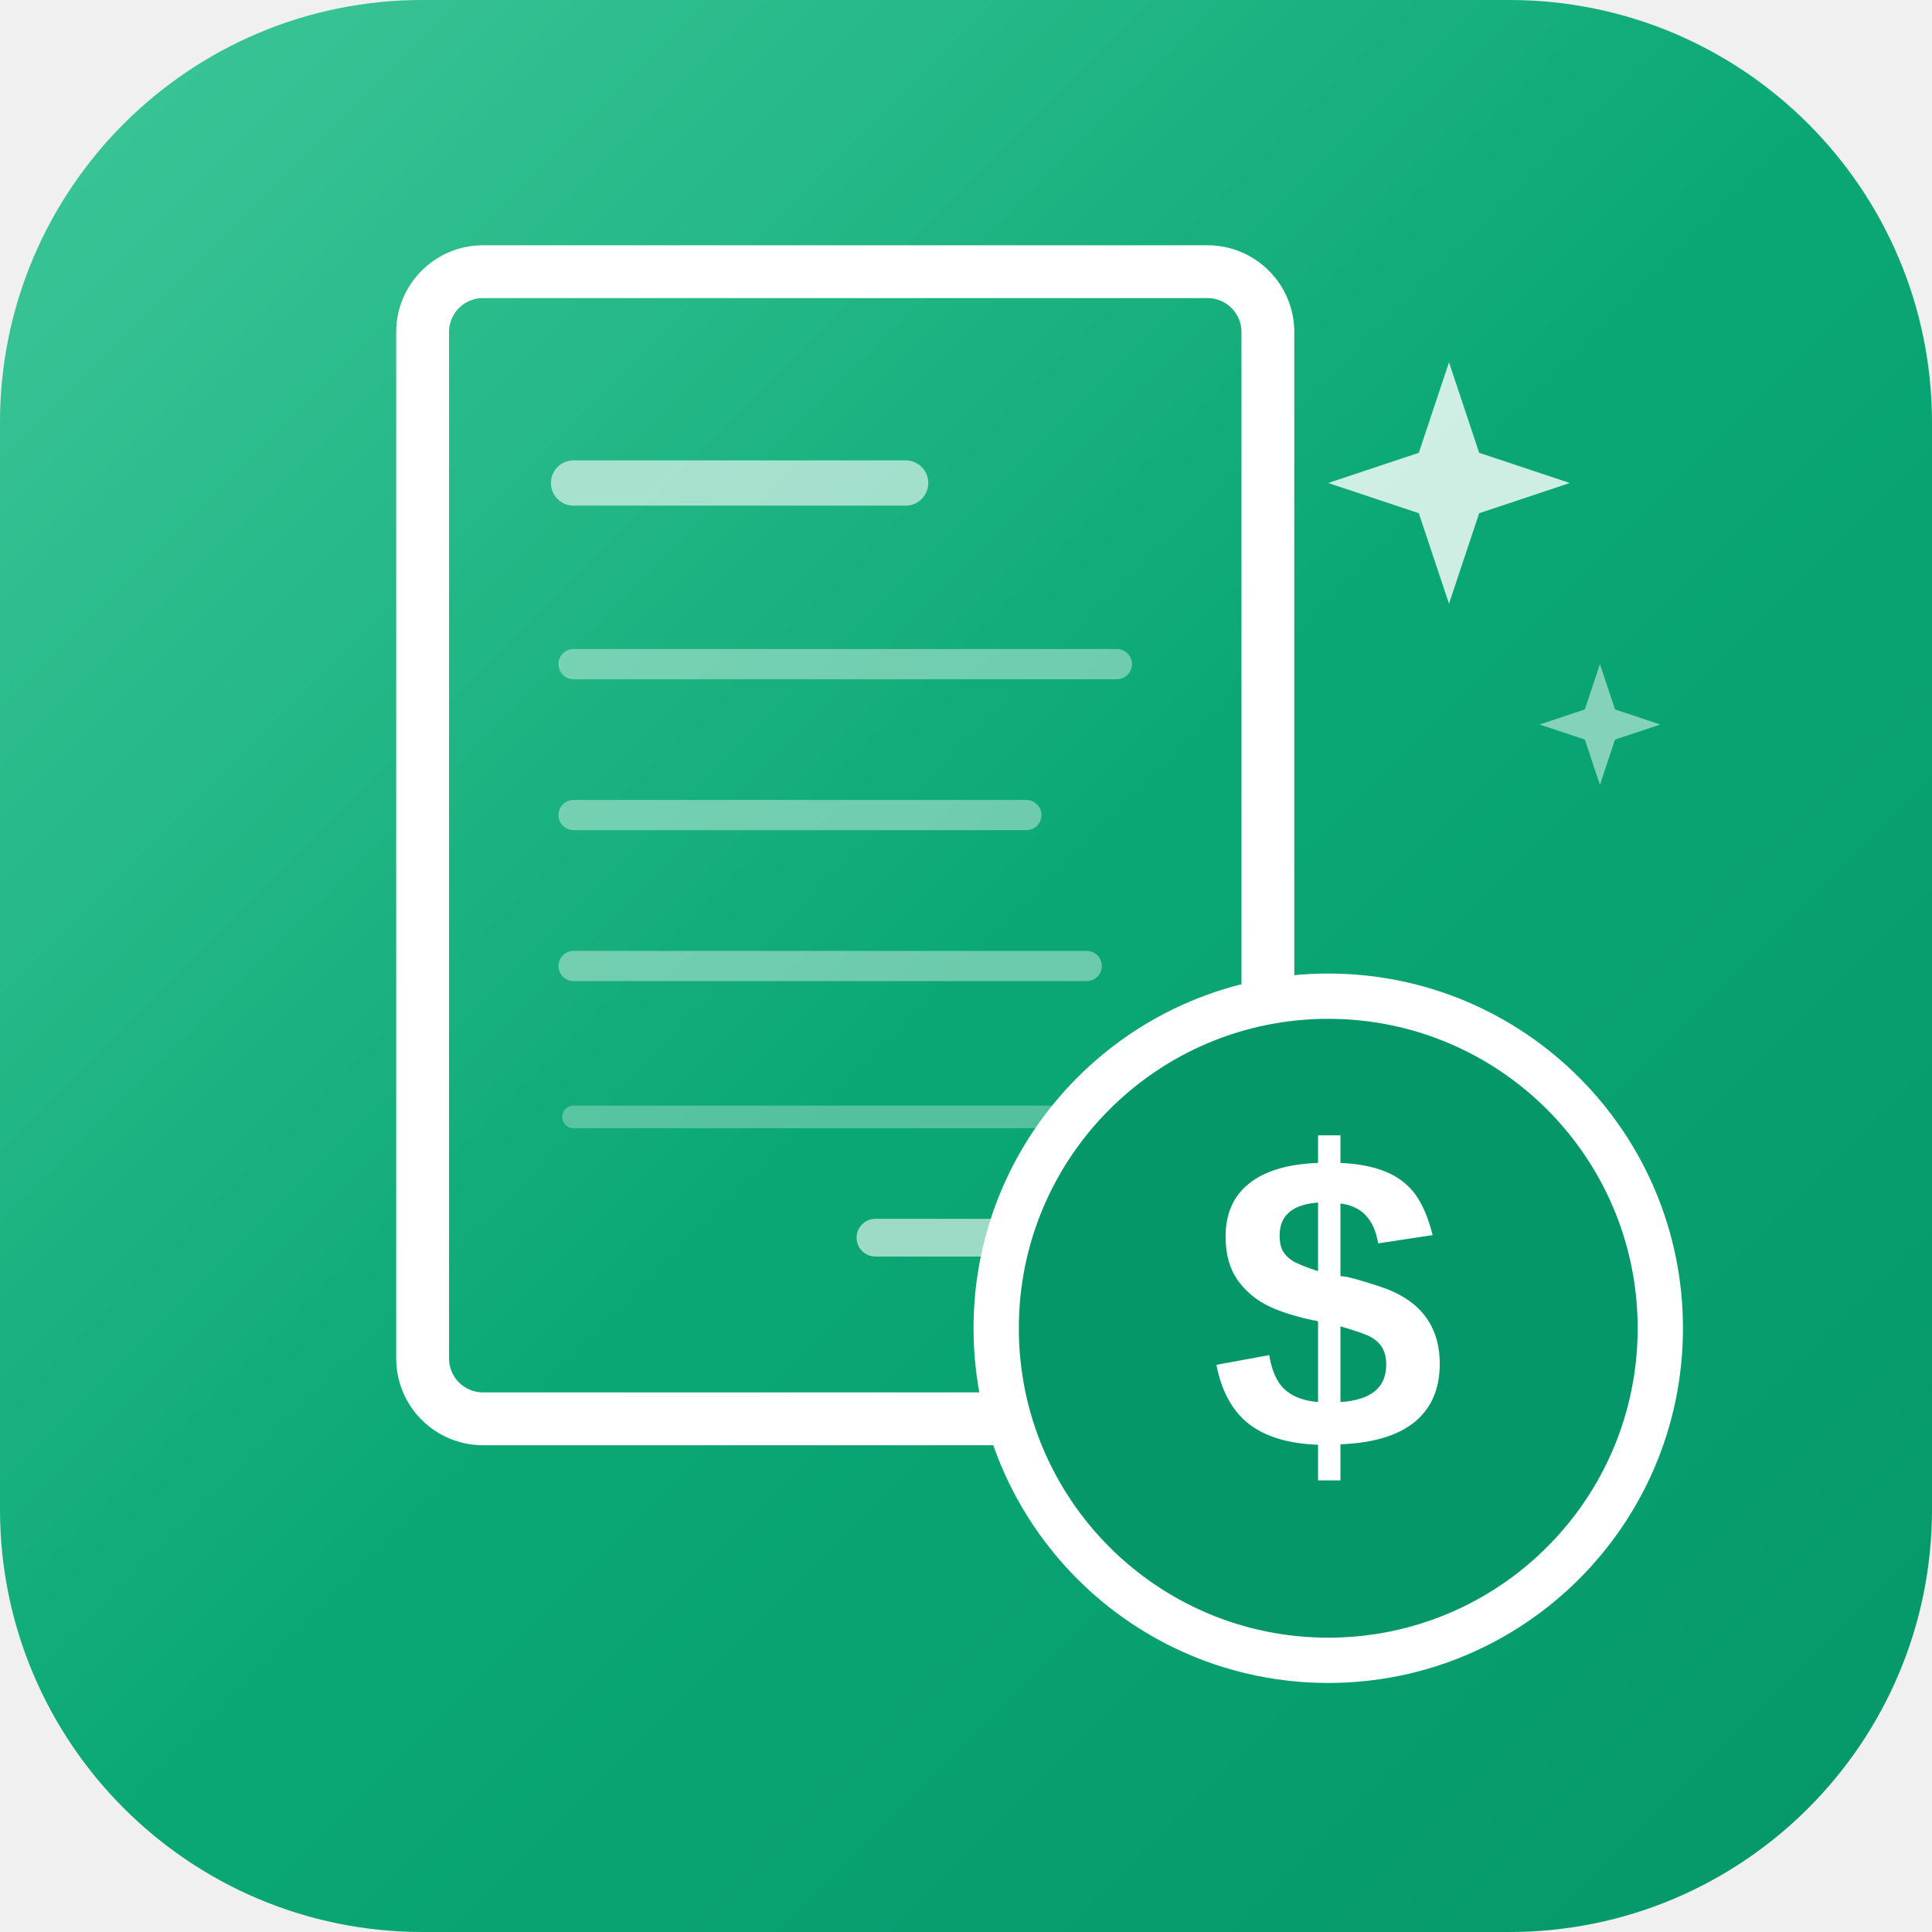
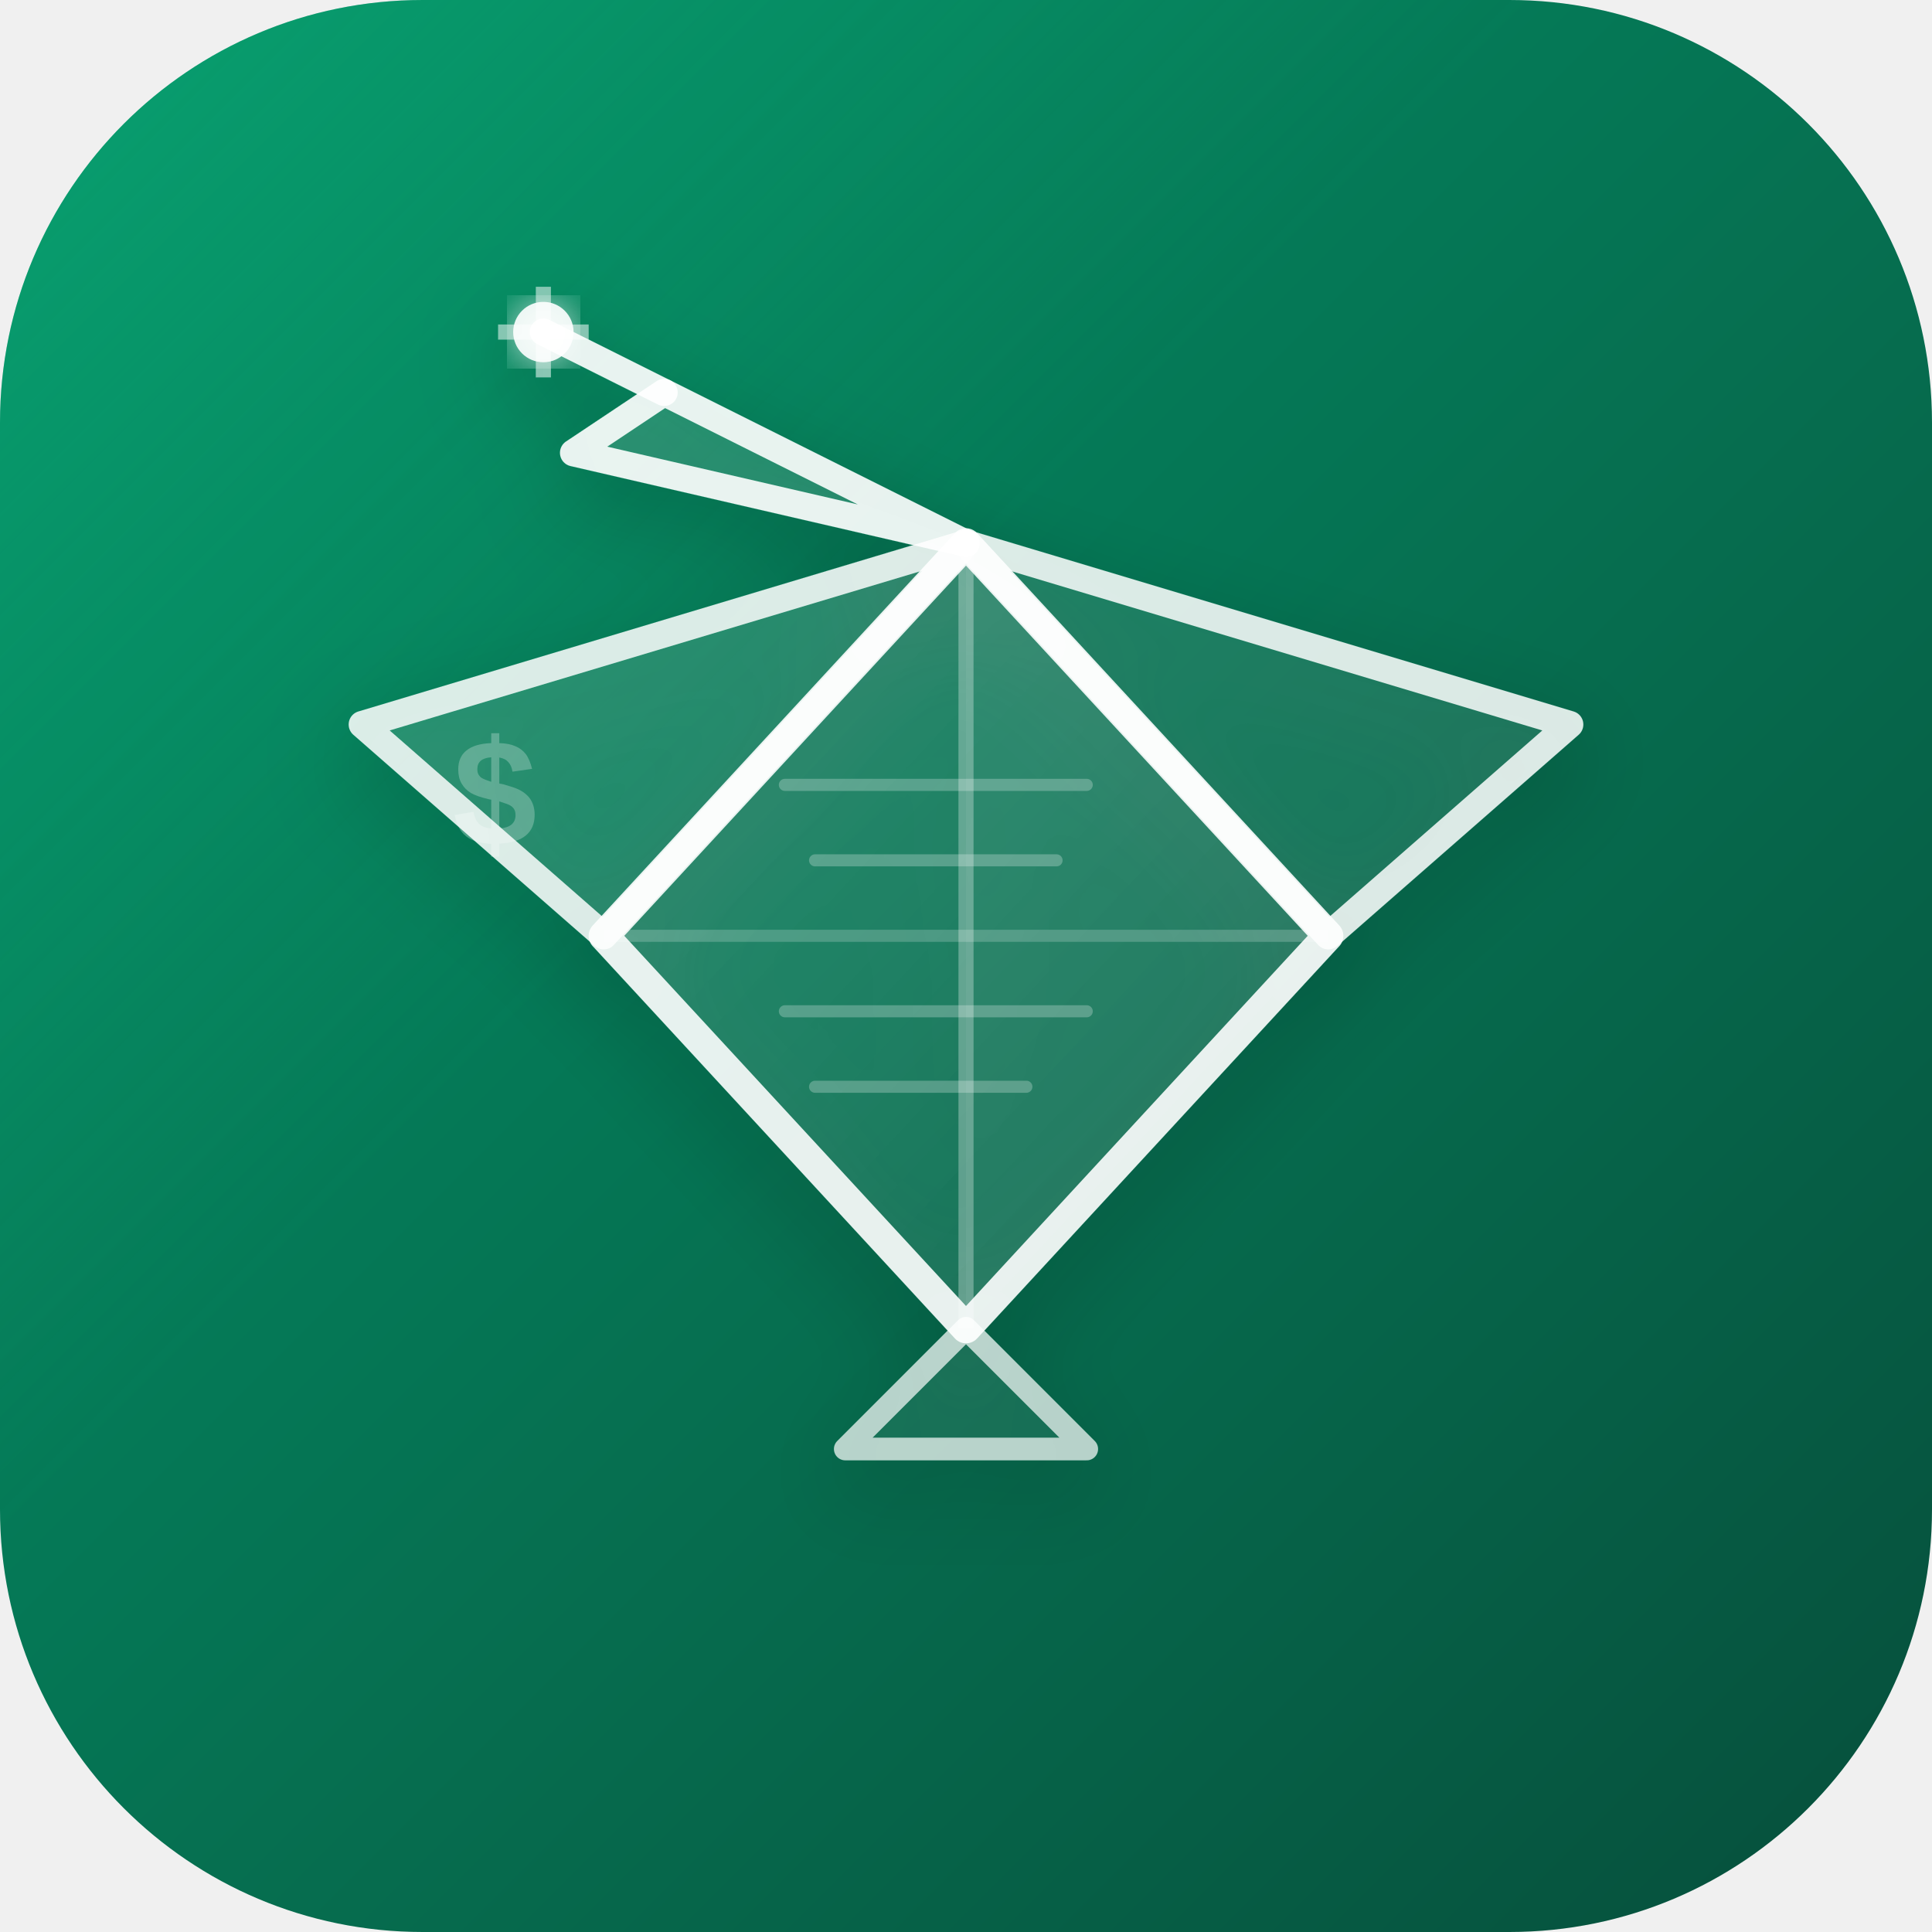
<svg xmlns="http://www.w3.org/2000/svg" viewBox="0 0 128 128" width="128" height="128">
  <defs>
    <linearGradient id="bg" x1="0%" y1="0%" x2="100%" y2="100%">
-       <stop offset="0%" stop-color="#10b981" />
-       <stop offset="100%" stop-color="#059669" />
+       <stop offset="0%" stop-color="#059669" />
+       <stop offset="100%" stop-color="#064e3b" />
    </linearGradient>
-     <linearGradient id="shine" x1="0%" y1="0%" x2="100%" y2="100%">
-       <stop offset="0%" stop-color="rgba(255,255,255,0.2)" />
-       <stop offset="50%" stop-color="rgba(255,255,255,0)" />
+     <linearGradient id="bgSheen" x1="0%" y1="0%" x2="40%" y2="40%">
+       <stop offset="0%" stop-color="#10b981" stop-opacity="0.3" />
+       <stop offset="100%" stop-color="#10b981" stop-opacity="0" />
    </linearGradient>
+     <linearGradient id="craneFill" x1="0%" y1="0%" x2="100%" y2="100%">
+       <stop offset="0%" stop-color="#ffffff" stop-opacity="0.15" />
+       <stop offset="100%" stop-color="#ffffff" stop-opacity="0.03" />
+     </linearGradient>
+     <filter id="shadow">
+       <feDropShadow dx="0" dy="2" stdDeviation="3" flood-opacity="0.3" />
+     </filter>
+     <filter id="sparkle">
+       <feGaussianBlur stdDeviation="1.5" result="blur" />
+       <feMerge>
+         <feMergeNode in="blur" />
+         <feMergeNode in="SourceGraphic" />
+       </feMerge>
+     </filter>
  </defs>
  <rect width="128" height="128" rx="28" fill="url(#bg)" />
-   <rect width="128" height="128" rx="28" fill="url(#shine)" />
-   <rect x="28" y="18" width="56" height="76" rx="4" fill="none" stroke="white" stroke-width="3.5" />
-   <line x1="38" y1="32" x2="60" y2="32" stroke="white" stroke-width="3" stroke-linecap="round" opacity="0.6" />
-   <line x1="38" y1="44" x2="74" y2="44" stroke="white" stroke-width="2" stroke-linecap="round" opacity="0.4" />
-   <line x1="38" y1="54" x2="68" y2="54" stroke="white" stroke-width="2" stroke-linecap="round" opacity="0.4" />
-   <line x1="38" y1="64" x2="72" y2="64" stroke="white" stroke-width="2" stroke-linecap="round" opacity="0.4" />
-   <line x1="38" y1="74" x2="74" y2="74" stroke="white" stroke-width="1.5" stroke-linecap="round" opacity="0.3" />
-   <line x1="58" y1="82" x2="74" y2="82" stroke="white" stroke-width="2.5" stroke-linecap="round" opacity="0.6" />
-   <circle cx="88" cy="88" r="22" fill="#059669" stroke="white" stroke-width="3" />
-   <text x="88" y="96" text-anchor="middle" font-family="Arial, Helvetica, sans-serif" font-weight="bold" font-size="28" fill="white">$</text>
-   <path d="M96 24 L98 30 L104 32 L98 34 L96 40 L94 34 L88 32 L94 30 Z" fill="white" opacity="0.8" />
-   <path d="M106 44 L107 47 L110 48 L107 49 L106 52 L105 49 L102 48 L105 47 Z" fill="white" opacity="0.5" />
+   <rect width="128" height="128" rx="28" fill="url(#bgSheen)" />
+   <g filter="url(#shadow)">
+     <polygon points="64,36 88,62 64,88 40,62" fill="url(#craneFill)" stroke="#ffffff" stroke-width="2" stroke-linejoin="round" opacity="0.9" />
+     <polygon points="40,62 64,36 24,48" fill="#ffffff" fill-opacity="0.12" stroke="#ffffff" stroke-width="1.8" stroke-linejoin="round" opacity="0.85" />
+     <polygon points="88,62 64,36 104,48" fill="#ffffff" fill-opacity="0.08" stroke="#ffffff" stroke-width="1.8" stroke-linejoin="round" opacity="0.85" />
+     <polygon points="64,36 44,26 38,30" fill="#ffffff" fill-opacity="0.1" stroke="#ffffff" stroke-width="1.8" stroke-linejoin="round" opacity="0.9" />
+     <line x1="44" y1="26" x2="36" y2="22" stroke="#ffffff" stroke-width="1.8" stroke-linecap="round" opacity="0.9" />
+     <polygon points="64,88 56,96 72,96" fill="#ffffff" fill-opacity="0.06" stroke="#ffffff" stroke-width="1.5" stroke-linejoin="round" opacity="0.7" />
+     <line x1="64" y1="36" x2="64" y2="88" stroke="#ffffff" stroke-width="1" opacity="0.3" />
+     <line x1="40" y1="62" x2="88" y2="62" stroke="#ffffff" stroke-width="0.8" opacity="0.2" />
+     <polygon points="64,36 88,62 64,88" fill="#ffffff" fill-opacity="0.05" />
+     <g opacity="0.25" stroke="#ffffff" stroke-width="0.8" stroke-linecap="round">
+       <line x1="52" y1="52" x2="72" y2="52" />
+       <line x1="54" y1="57" x2="70" y2="57" />
+       <line x1="52" y1="67" x2="72" y2="67" />
+       <line x1="54" y1="72" x2="68" y2="72" />
+     </g>
+     <text x="30" y="56" font-family="Arial, sans-serif" font-size="10" font-weight="bold" fill="#ffffff" opacity="0.25">$</text>
+     <g filter="url(#sparkle)">
+       <circle cx="36" cy="22" r="2" fill="#ffffff" opacity="0.9" />
+     </g>
+     <g stroke="#ffffff" stroke-width="1" opacity="0.5">
+       <line x1="36" y1="19" x2="36" y2="25" />
+       <line x1="33" y1="22" x2="39" y2="22" />
+     </g>
+   </g>
</svg>
